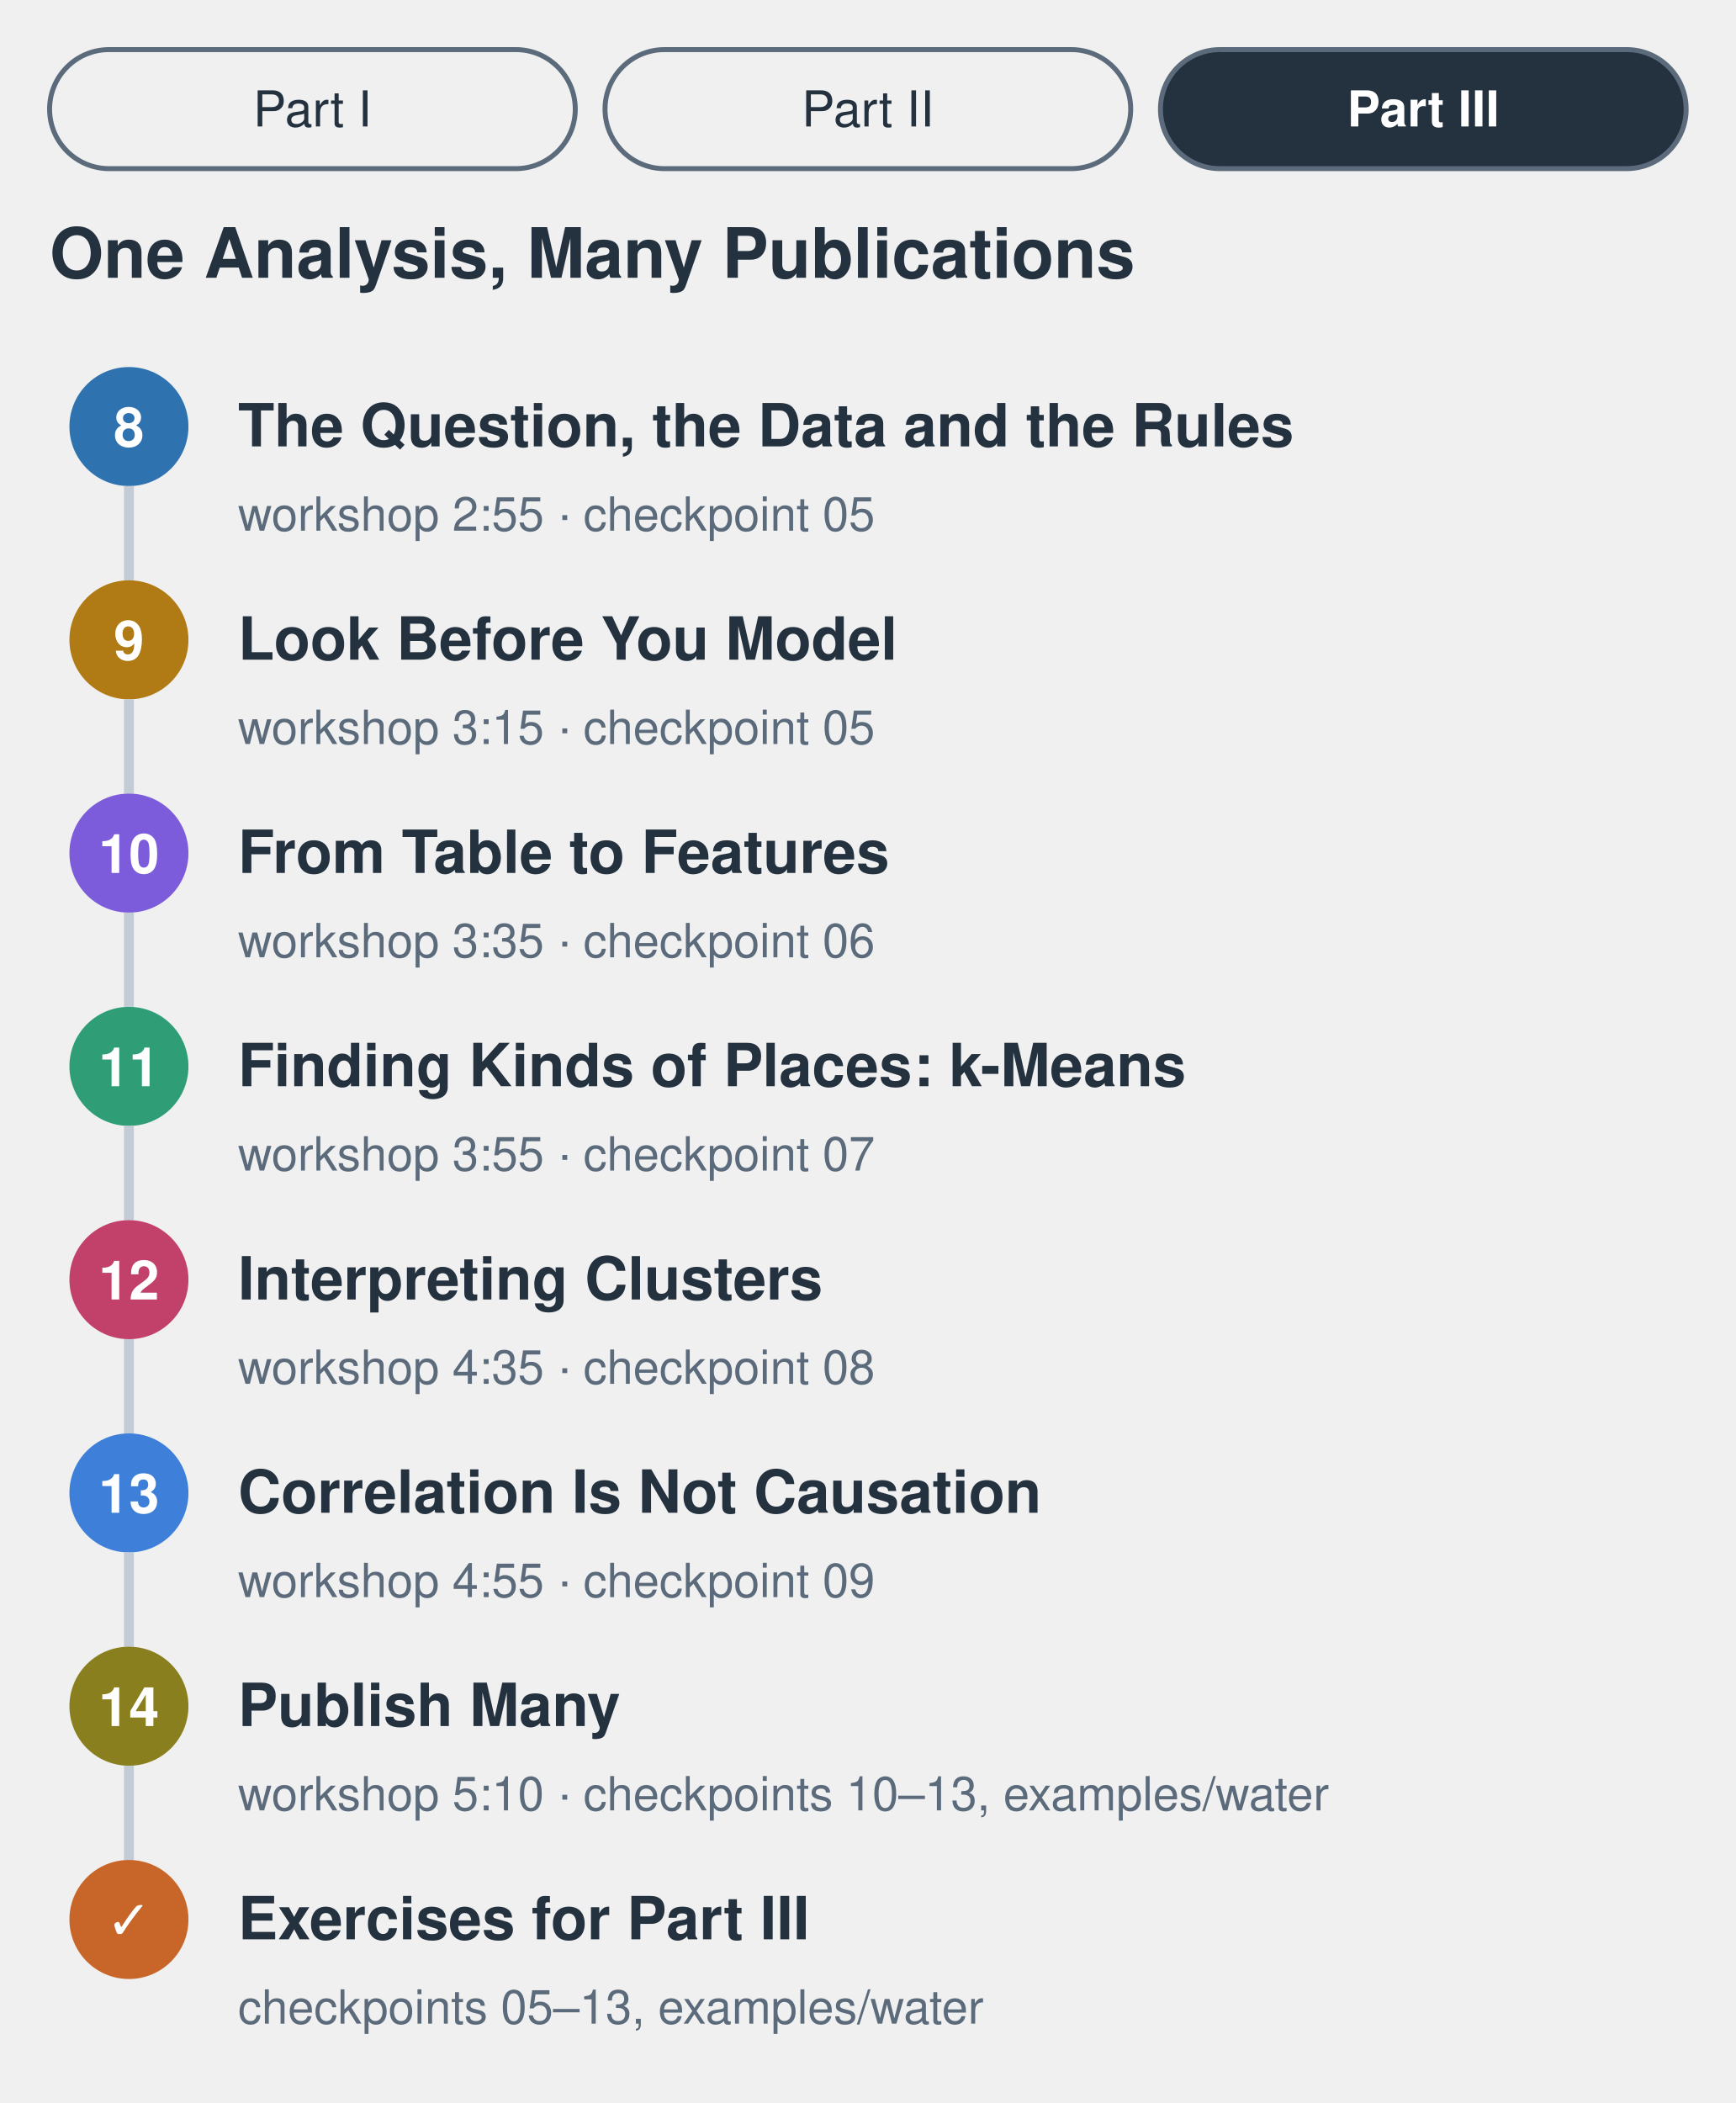
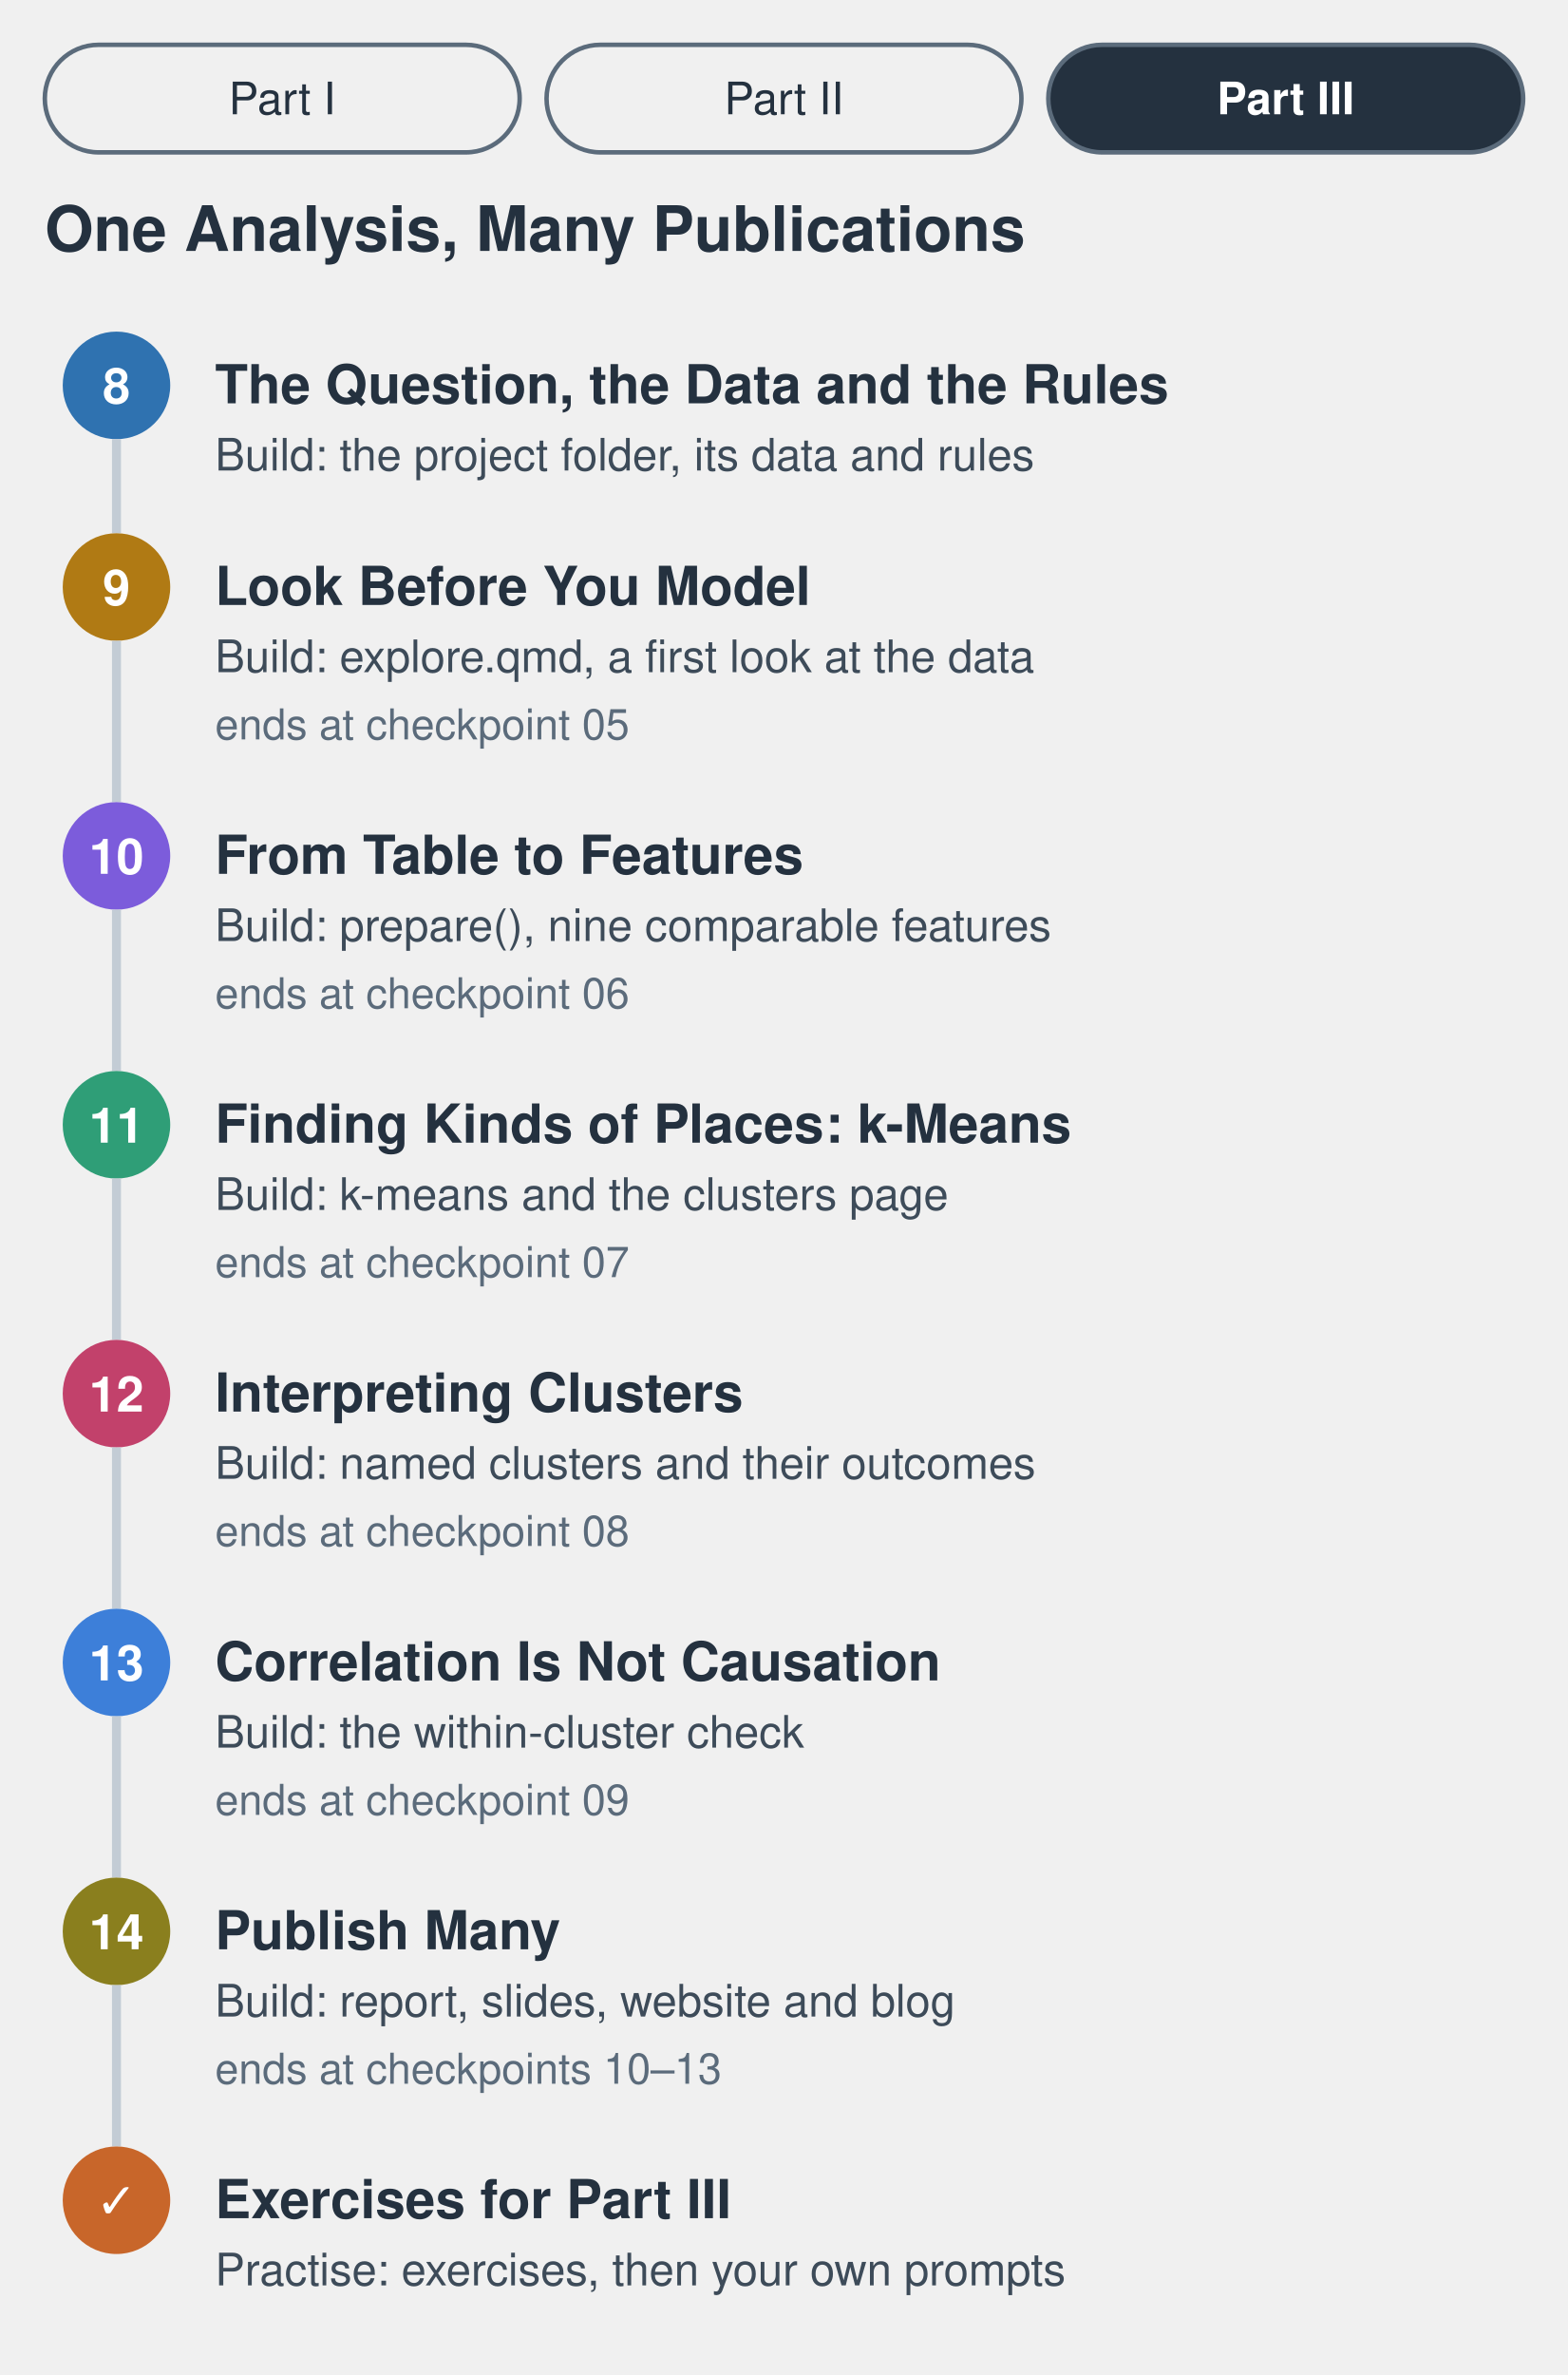
- <svg xmlns="http://www.w3.org/2000/svg" viewBox="0 0 700 848" role="img" aria-labelledby="t d">
+ <svg xmlns="http://www.w3.org/2000/svg" viewBox="0 0 700 1060" role="img" aria-labelledby="t d">
  <style>
  text { font-family: "Avenir Next", "Helvetica Neue", Helvetica, Arial, sans-serif; fill: #24313f; }
  .h { font-size: 28px; font-weight: 700; }
  .t { font-size: 24px; font-weight: 600; }
  .s { font-size: 20px; }
+   .g { font-size: 20px; fill: #3d4b59; }
  .n { font-size: 19px; fill: #5b6b7b; }
  .num { font-size: 22px; font-weight: 700; fill: #ffffff; }
  .on { fill: #ffffff; font-weight: 700; }
</style>
  <rect x="20" y="20" width="212" height="48" rx="24" fill="none" stroke="#5b6b7b" stroke-width="2" />
  <text x="126" y="51" text-anchor="middle" class="s">Part I</text>
  <rect x="244" y="20" width="212" height="48" rx="24" fill="none" stroke="#5b6b7b" stroke-width="2" />
  <text x="350" y="51" text-anchor="middle" class="s">Part II</text>
  <rect x="468" y="20" width="212" height="48" rx="24" fill="#24313f" stroke="#5b6b7b" stroke-width="2" />
  <text x="574" y="51" text-anchor="middle" class="s on">Part III</text>
  <text x="20" y="112" class="h">One Analysis, Many Publications</text>
  <circle cx="52" cy="172" r="24" fill="#2f72b0" />
  <text x="52" y="180" text-anchor="middle" class="num">8</text>
  <text x="96" y="180" class="t">The Question, the Data and the Rules</text>
-   <text x="96" y="214" class="n">workshop 2:55 · checkpoint 05</text>
-   <line x1="52" y1="196" x2="52" y2="234" stroke="#c3ccd5" stroke-width="4" />
-   <circle cx="52" cy="258" r="24" fill="#b07a14" />
-   <text x="52" y="266" text-anchor="middle" class="num">9</text>
-   <text x="96" y="266" class="t">Look Before You Model</text>
-   <text x="96" y="300" class="n">workshop 3:15 · checkpoint 05</text>
-   <line x1="52" y1="282" x2="52" y2="320" stroke="#c3ccd5" stroke-width="4" />
-   <circle cx="52" cy="344" r="24" fill="#7c5cdb" />
-   <text x="52" y="352" text-anchor="middle" class="num">10</text>
-   <text x="96" y="352" class="t">From Table to Features</text>
-   <text x="96" y="386" class="n">workshop 3:35 · checkpoint 06</text>
-   <line x1="52" y1="368" x2="52" y2="406" stroke="#c3ccd5" stroke-width="4" />
-   <circle cx="52" cy="430" r="24" fill="#2f9e77" />
-   <text x="52" y="438" text-anchor="middle" class="num">11</text>
-   <text x="96" y="438" class="t">Finding Kinds of Places: k-Means</text>
-   <text x="96" y="472" class="n">workshop 3:55 · checkpoint 07</text>
-   <line x1="52" y1="454" x2="52" y2="492" stroke="#c3ccd5" stroke-width="4" />
-   <circle cx="52" cy="516" r="24" fill="#c2416b" />
-   <text x="52" y="524" text-anchor="middle" class="num">12</text>
-   <text x="96" y="524" class="t">Interpreting Clusters</text>
-   <text x="96" y="558" class="n">workshop 4:35 · checkpoint 08</text>
-   <line x1="52" y1="540" x2="52" y2="578" stroke="#c3ccd5" stroke-width="4" />
-   <circle cx="52" cy="602" r="24" fill="#3d7fd9" />
-   <text x="52" y="610" text-anchor="middle" class="num">13</text>
-   <text x="96" y="610" class="t">Correlation Is Not Causation</text>
-   <text x="96" y="644" class="n">workshop 4:55 · checkpoint 09</text>
-   <line x1="52" y1="626" x2="52" y2="664" stroke="#c3ccd5" stroke-width="4" />
-   <circle cx="52" cy="688" r="24" fill="#8a7f1e" />
-   <text x="52" y="696" text-anchor="middle" class="num">14</text>
-   <text x="96" y="696" class="t">Publish Many</text>
-   <text x="96" y="730" class="n">workshop 5:10 · checkpoints 10–13, examples/water</text>
-   <line x1="52" y1="712" x2="52" y2="750" stroke="#c3ccd5" stroke-width="4" />
-   <circle cx="52" cy="774" r="24" fill="#c8662a" />
-   <text x="52" y="782" text-anchor="middle" class="num">✓</text>
-   <text x="96" y="782" class="t">Exercises for Part III</text>
-   <text x="96" y="816" class="n">checkpoints 05–13, examples/water</text>
+   <text x="96" y="210" class="g">Build: the project folder, its data and rules</text>
+   <line x1="52" y1="196" x2="52" y2="238" stroke="#c3ccd5" stroke-width="4" />
+   <circle cx="52" cy="262" r="24" fill="#b07a14" />
+   <text x="52" y="270" text-anchor="middle" class="num">9</text>
+   <text x="96" y="270" class="t">Look Before You Model</text>
+   <text x="96" y="300" class="g">Build: explore.qmd, a first look at the data</text>
+   <text x="96" y="330" class="n">ends at checkpoint 05</text>
+   <line x1="52" y1="286" x2="52" y2="358" stroke="#c3ccd5" stroke-width="4" />
+   <circle cx="52" cy="382" r="24" fill="#7c5cdb" />
+   <text x="52" y="390" text-anchor="middle" class="num">10</text>
+   <text x="96" y="390" class="t">From Table to Features</text>
+   <text x="96" y="420" class="g">Build: prepare(), nine comparable features</text>
+   <text x="96" y="450" class="n">ends at checkpoint 06</text>
+   <line x1="52" y1="406" x2="52" y2="478" stroke="#c3ccd5" stroke-width="4" />
+   <circle cx="52" cy="502" r="24" fill="#2f9e77" />
+   <text x="52" y="510" text-anchor="middle" class="num">11</text>
+   <text x="96" y="510" class="t">Finding Kinds of Places: k-Means</text>
+   <text x="96" y="540" class="g">Build: k-means and the clusters page</text>
+   <text x="96" y="570" class="n">ends at checkpoint 07</text>
+   <line x1="52" y1="526" x2="52" y2="598" stroke="#c3ccd5" stroke-width="4" />
+   <circle cx="52" cy="622" r="24" fill="#c2416b" />
+   <text x="52" y="630" text-anchor="middle" class="num">12</text>
+   <text x="96" y="630" class="t">Interpreting Clusters</text>
+   <text x="96" y="660" class="g">Build: named clusters and their outcomes</text>
+   <text x="96" y="690" class="n">ends at checkpoint 08</text>
+   <line x1="52" y1="646" x2="52" y2="718" stroke="#c3ccd5" stroke-width="4" />
+   <circle cx="52" cy="742" r="24" fill="#3d7fd9" />
+   <text x="52" y="750" text-anchor="middle" class="num">13</text>
+   <text x="96" y="750" class="t">Correlation Is Not Causation</text>
+   <text x="96" y="780" class="g">Build: the within-cluster check</text>
+   <text x="96" y="810" class="n">ends at checkpoint 09</text>
+   <line x1="52" y1="766" x2="52" y2="838" stroke="#c3ccd5" stroke-width="4" />
+   <circle cx="52" cy="862" r="24" fill="#8a7f1e" />
+   <text x="52" y="870" text-anchor="middle" class="num">14</text>
+   <text x="96" y="870" class="t">Publish Many</text>
+   <text x="96" y="900" class="g">Build: report, slides, website and blog</text>
+   <text x="96" y="930" class="n">ends at checkpoints 10–13</text>
+   <line x1="52" y1="886" x2="52" y2="958" stroke="#c3ccd5" stroke-width="4" />
+   <circle cx="52" cy="982" r="24" fill="#c8662a" />
+   <text x="52" y="990" text-anchor="middle" class="num">✓</text>
+   <text x="96" y="990" class="t">Exercises for Part III</text>
+   <text x="96" y="1020" class="g">Practise: exercises, then your own prompts</text>
</svg>
